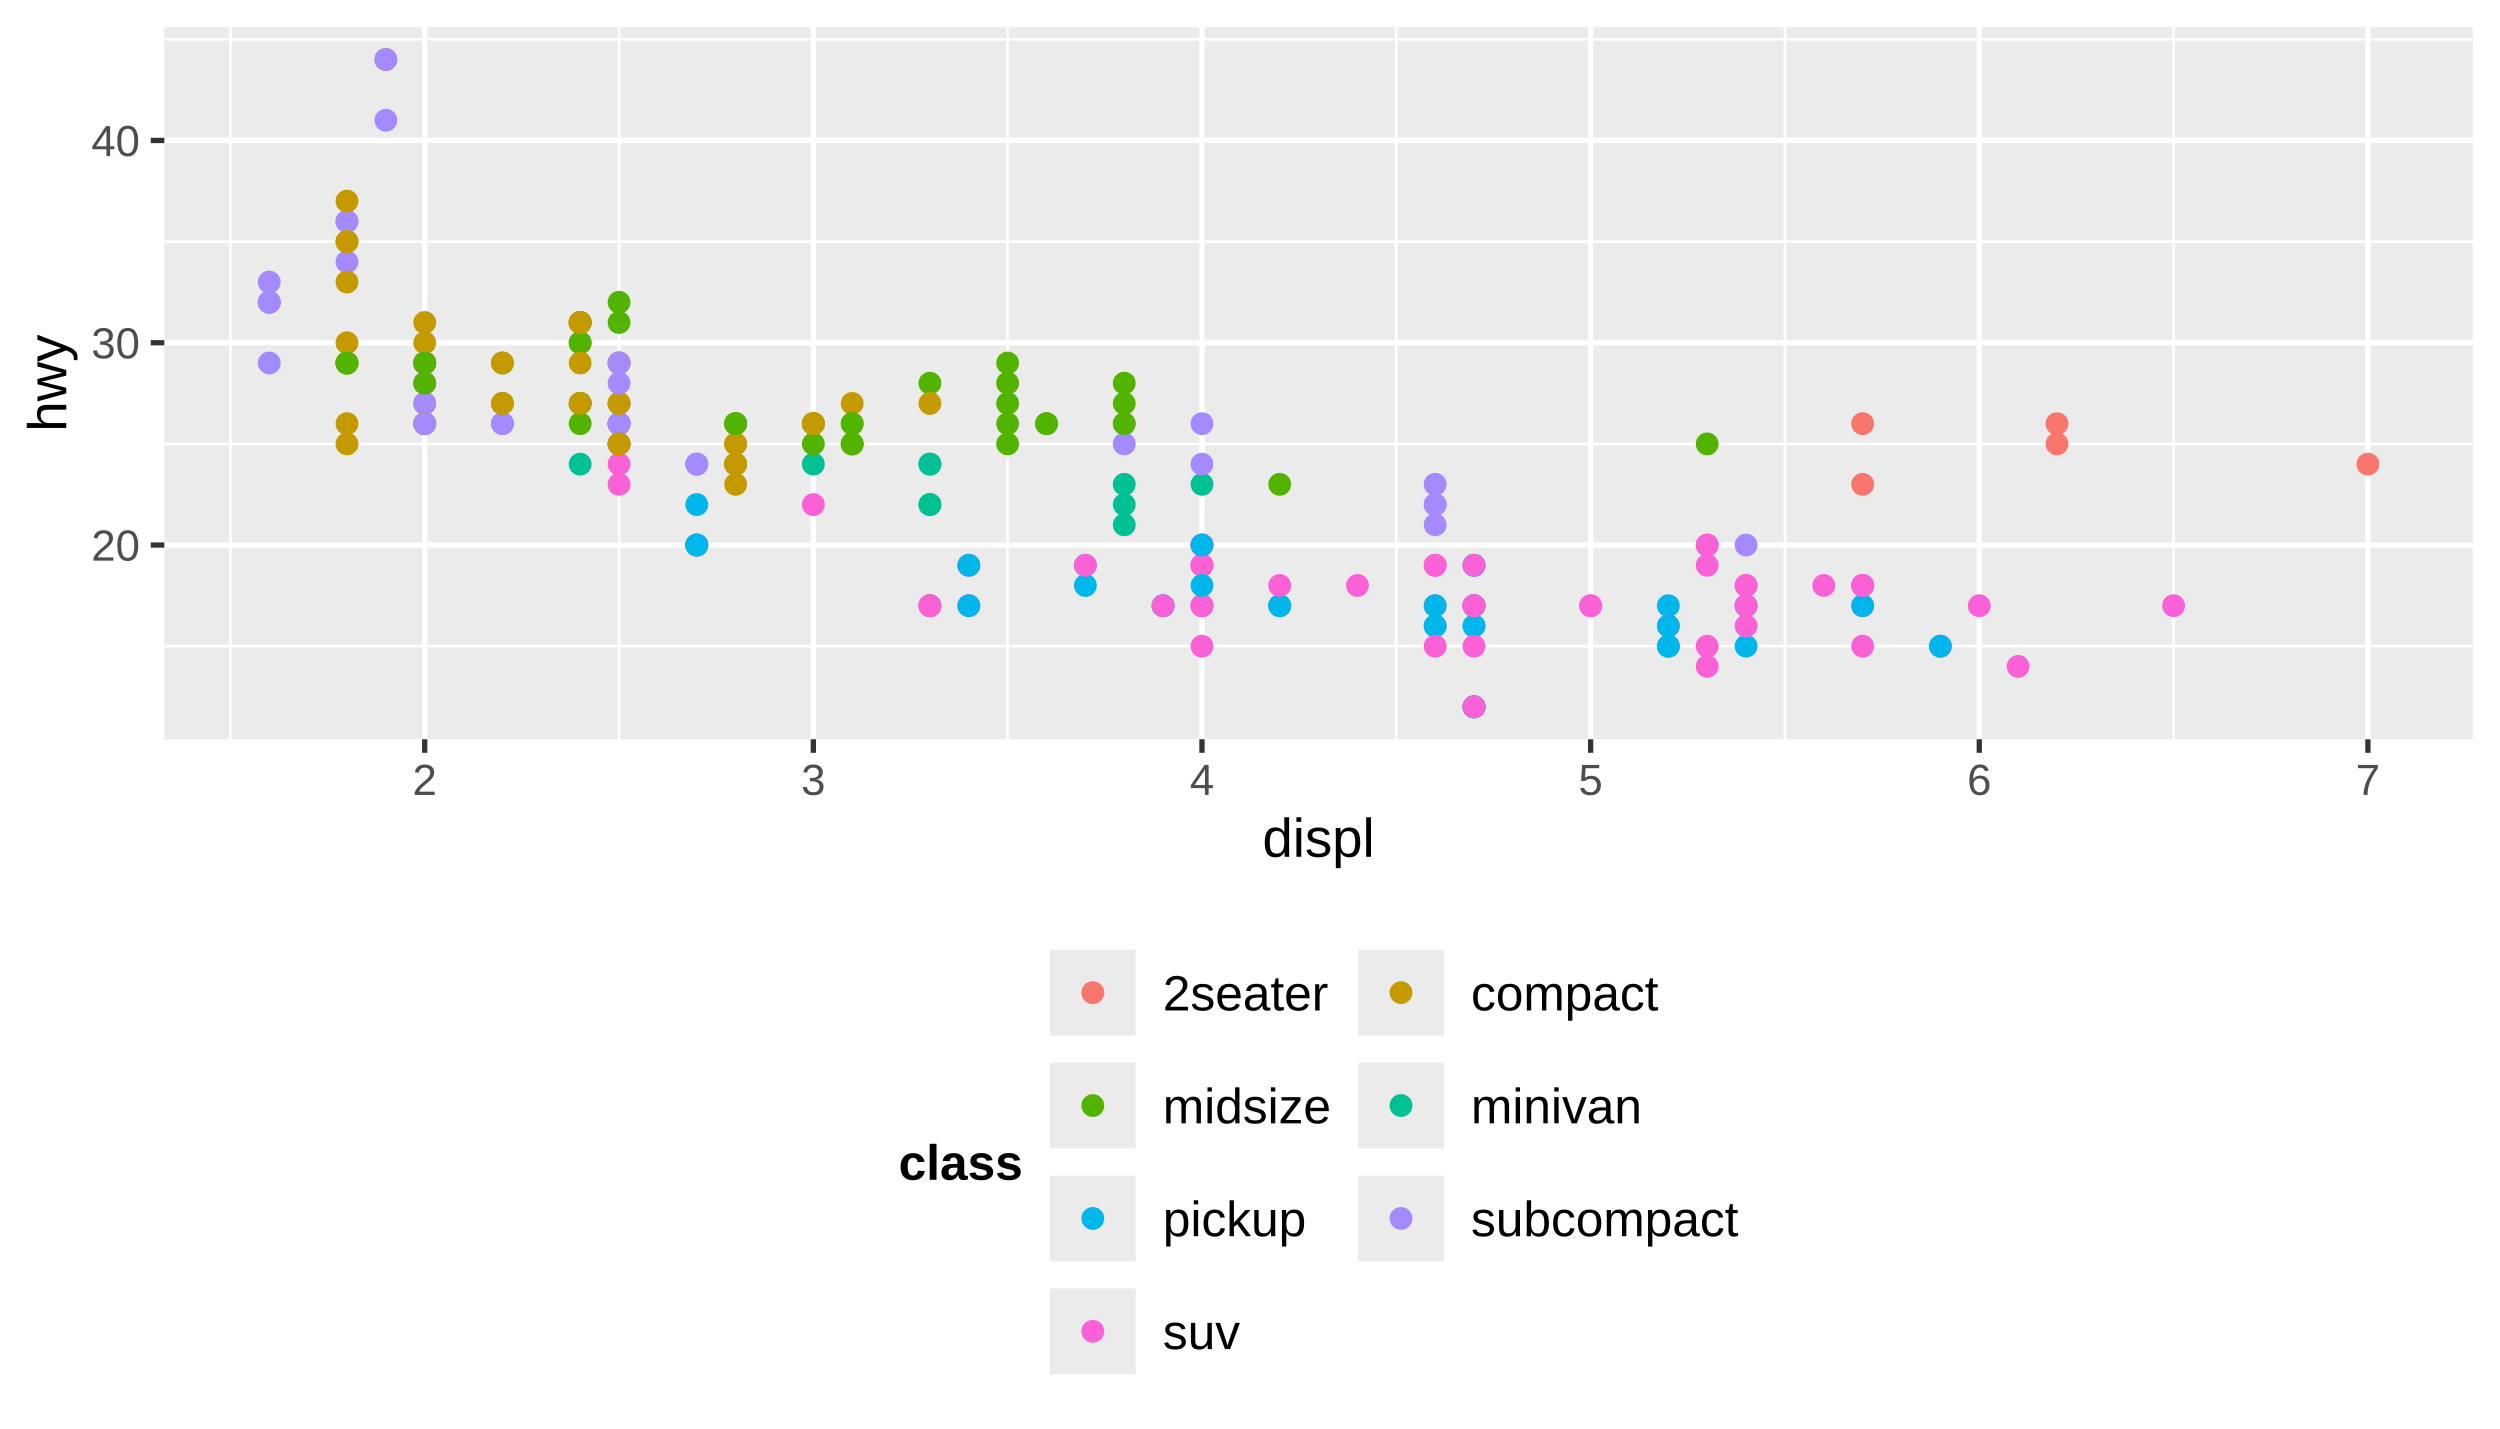
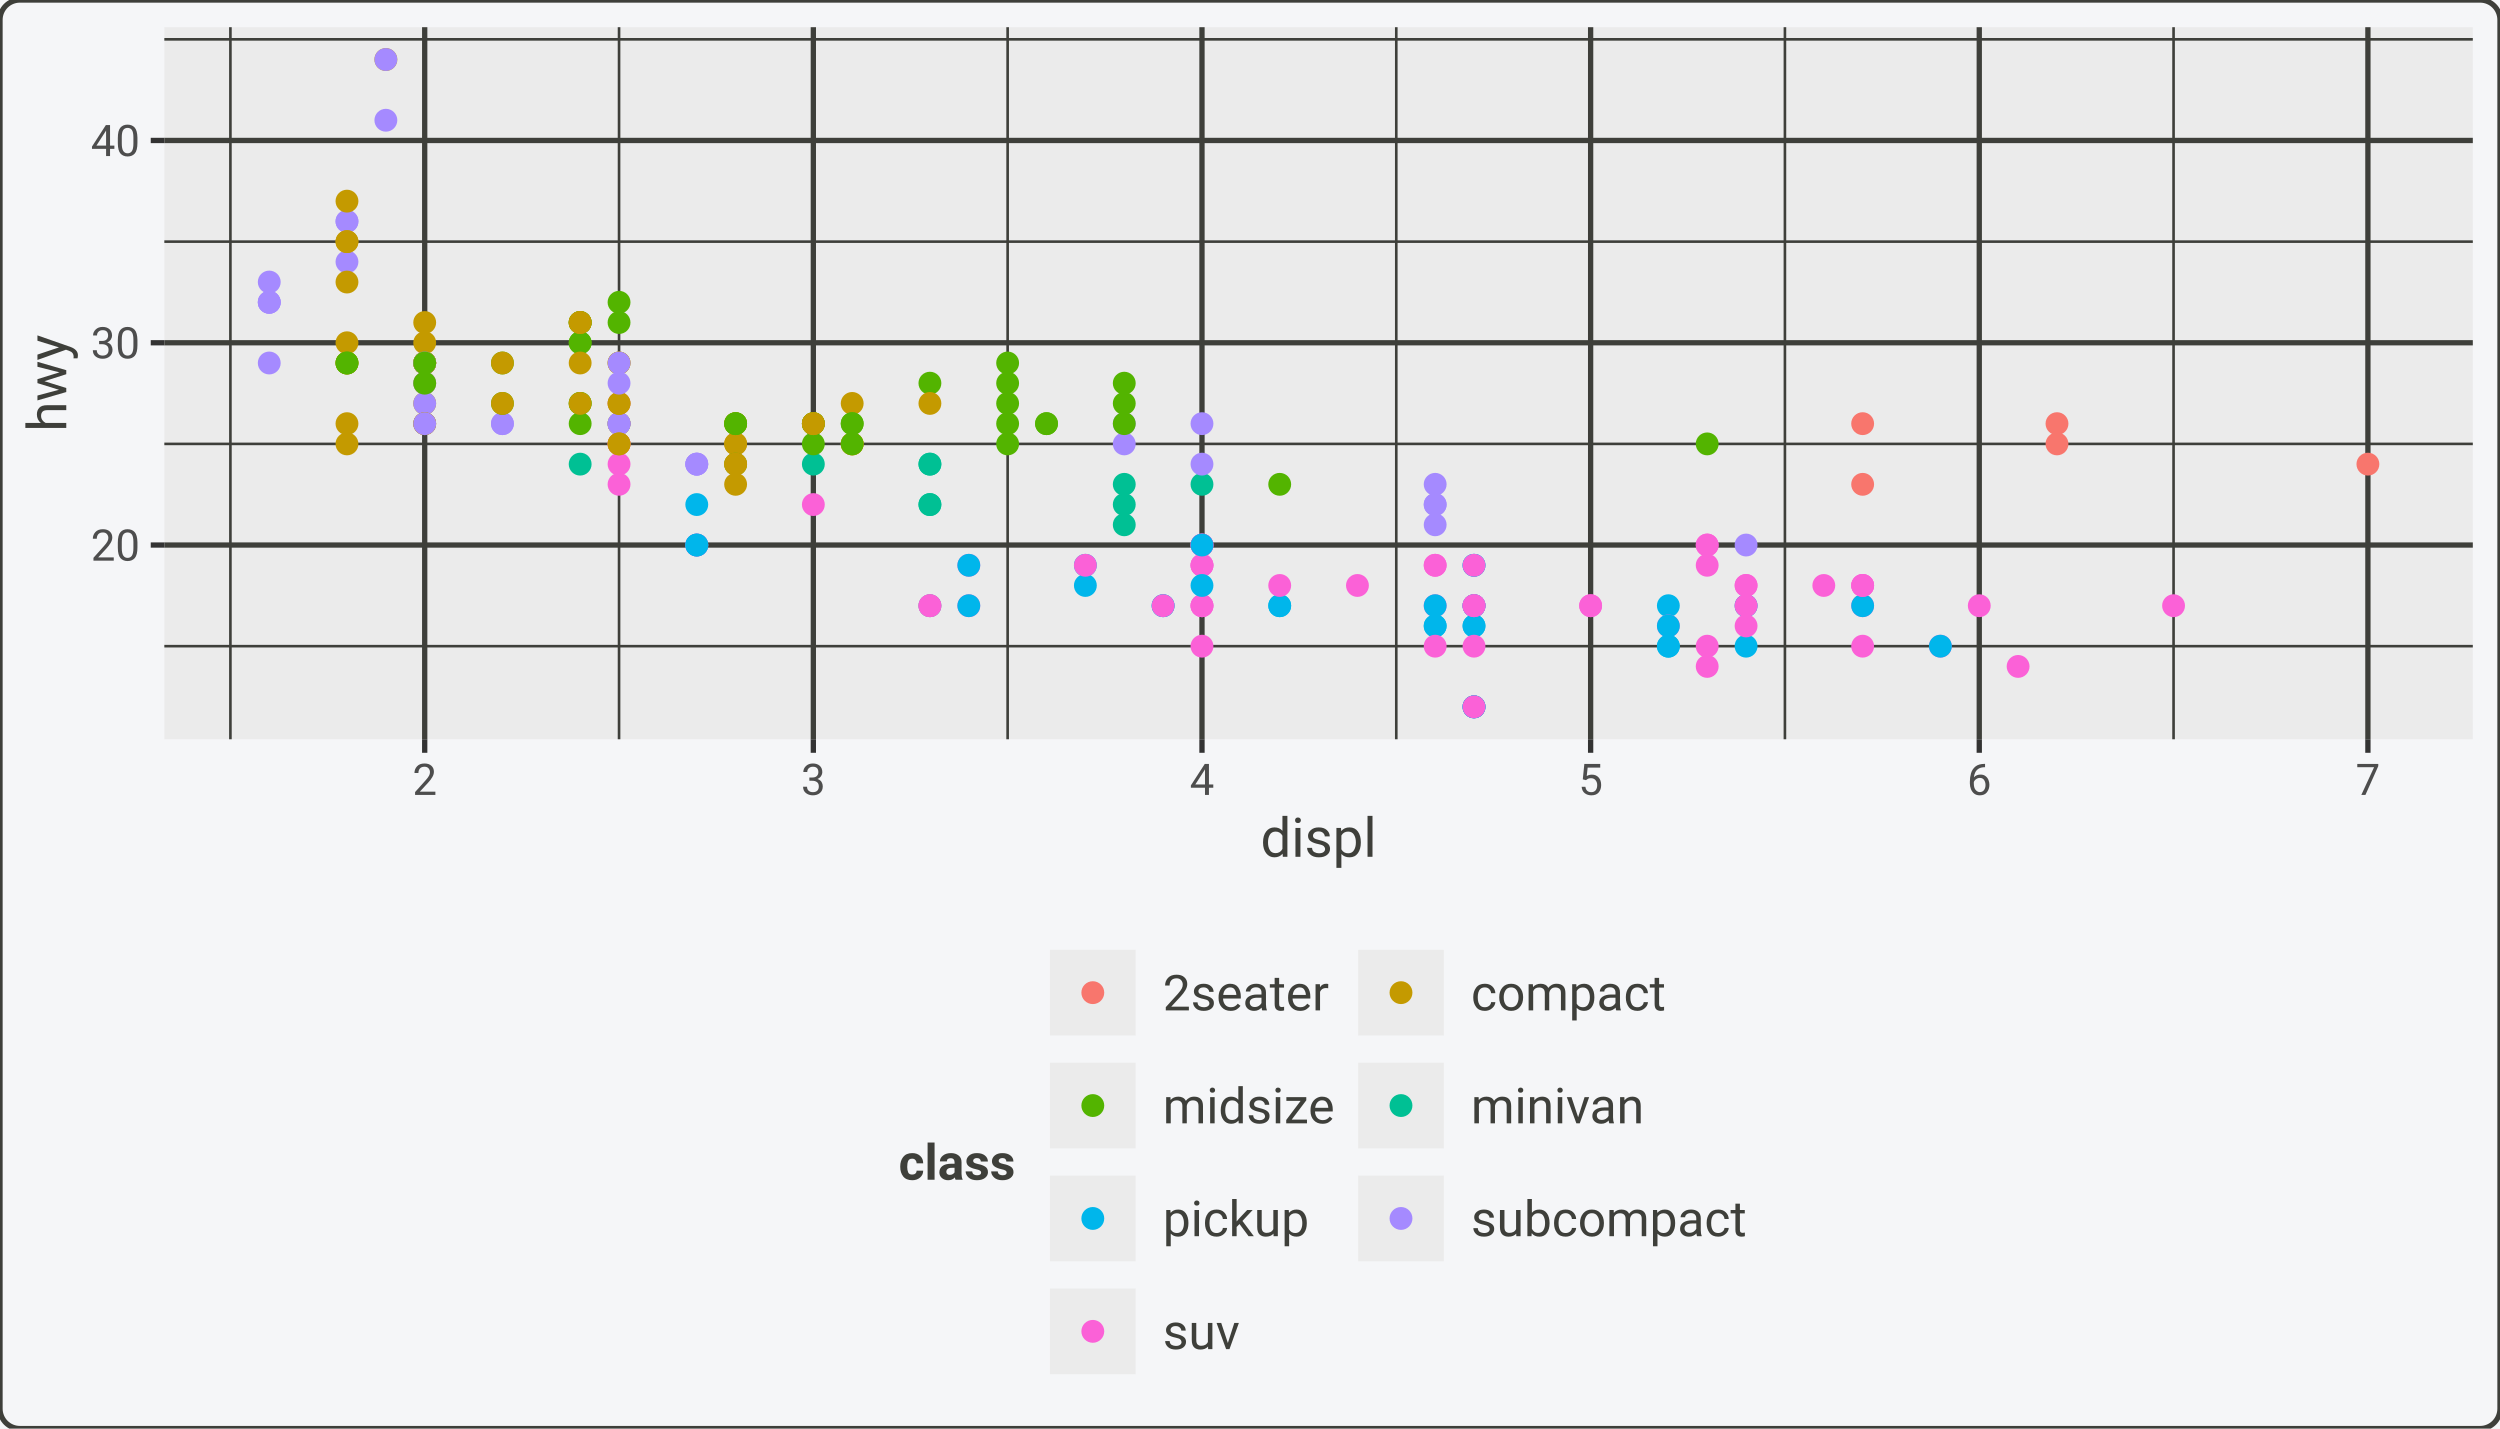
<svg xmlns="http://www.w3.org/2000/svg" width="504.00pt" height="288.00pt" viewBox="0 0 504.00 288.00">
  <g class="svglite">
    <defs>
      <style type="text/css">
-     .svglite line, .svglite polyline, .svglite polygon, .svglite path, .svglite rect, .svglite circle {
+     /* theme-aware-processed */
+     .svglite line, .svglite polyline, .svglite polygon, .svglite path, .svglite circle {
      fill: none;
-       stroke: #000000;
+       stroke: #3E3F3A;
+       stroke-linecap: round;
+       stroke-linejoin: round;
+       stroke-miterlimit: 10.00;
+     }
+     .svglite &gt; g &gt; rect {
+       fill: none;
+       stroke: #3E3F3A;
      stroke-linecap: round;
      stroke-linejoin: round;
      stroke-miterlimit: 10.00;
    }
    .svglite text {
      white-space: pre;
+       fill: #3E3F3A;
    }
    .svglite g.glyphgroup path {
      fill: inherit;
      stroke: none;
    }
  </style>
    </defs>
-     <rect width="100%" height="100%" style="stroke: none; fill: none;" />
+     <rect class="svg-bg" width="100%" height="100%" style="stroke: none; fill: #F5F6F8;" />
    <defs>
      <clipPath id="cpMC4wMHw1MDQuMDB8MC4wMHwyODguMDA=">
        <rect x="0.00" y="0.00" width="504.00" height="288.00" />
      </clipPath>
    </defs>
    <g clip-path="url(#cpMC4wMHw1MDQuMDB8MC4wMHwyODguMDA=)">
-       <rect x="0.00" y="0.00" width="504.00" height="288.00" style="stroke-width: 1.07; stroke: #FFFFFF; fill: #FFFFFF;" />
+       <rect rx="4" x="0.00" y="0.00" width="504.00" height="288.00" style="stroke-width: 1.07; stroke: #3E3F3A; fill: #F5F6F8;" />
    </g>
    <defs>
      <clipPath id="cpMzMuMTN8NDk4LjUyfDUuNDh8MTQ5LjAz">
        <rect x="33.13" y="5.48" width="465.39" height="143.55" />
      </clipPath>
    </defs>
    <g clip-path="url(#cpMzMuMTN8NDk4LjUyfDUuNDh8MTQ5LjAz)">
      <rect x="33.13" y="5.48" width="465.39" height="143.55" style="stroke-width: 1.07; stroke: none; fill: #EBEBEB;" />
-       <polyline points="33.13,130.27 498.52,130.27 " style="stroke-width: 0.53; stroke: #FFFFFF; stroke-linecap: butt;" />
-       <polyline points="33.13,89.49 498.52,89.49 " style="stroke-width: 0.53; stroke: #FFFFFF; stroke-linecap: butt;" />
-       <polyline points="33.13,48.71 498.52,48.71 " style="stroke-width: 0.53; stroke: #FFFFFF; stroke-linecap: butt;" />
-       <polyline points="33.13,7.93 498.52,7.93 " style="stroke-width: 0.53; stroke: #FFFFFF; stroke-linecap: butt;" />
-       <polyline points="46.45,149.03 46.45,5.48 " style="stroke-width: 0.53; stroke: #FFFFFF; stroke-linecap: butt;" />
-       <polyline points="124.80,149.03 124.80,5.48 " style="stroke-width: 0.53; stroke: #FFFFFF; stroke-linecap: butt;" />
-       <polyline points="203.14,149.03 203.14,5.48 " style="stroke-width: 0.53; stroke: #FFFFFF; stroke-linecap: butt;" />
-       <polyline points="281.49,149.03 281.49,5.48 " style="stroke-width: 0.53; stroke: #FFFFFF; stroke-linecap: butt;" />
-       <polyline points="359.84,149.03 359.84,5.48 " style="stroke-width: 0.53; stroke: #FFFFFF; stroke-linecap: butt;" />
-       <polyline points="438.19,149.03 438.19,5.48 " style="stroke-width: 0.53; stroke: #FFFFFF; stroke-linecap: butt;" />
-       <polyline points="33.13,109.88 498.52,109.88 " style="stroke-width: 1.07; stroke: #FFFFFF; stroke-linecap: butt;" />
-       <polyline points="33.13,69.10 498.52,69.10 " style="stroke-width: 1.07; stroke: #FFFFFF; stroke-linecap: butt;" />
-       <polyline points="33.13,28.32 498.52,28.32 " style="stroke-width: 1.07; stroke: #FFFFFF; stroke-linecap: butt;" />
-       <polyline points="85.62,149.03 85.62,5.48 " style="stroke-width: 1.07; stroke: #FFFFFF; stroke-linecap: butt;" />
-       <polyline points="163.97,149.03 163.97,5.48 " style="stroke-width: 1.07; stroke: #FFFFFF; stroke-linecap: butt;" />
-       <polyline points="242.32,149.03 242.32,5.48 " style="stroke-width: 1.07; stroke: #FFFFFF; stroke-linecap: butt;" />
-       <polyline points="320.67,149.03 320.67,5.48 " style="stroke-width: 1.07; stroke: #FFFFFF; stroke-linecap: butt;" />
-       <polyline points="399.02,149.03 399.02,5.48 " style="stroke-width: 1.07; stroke: #FFFFFF; stroke-linecap: butt;" />
-       <polyline points="477.37,149.03 477.37,5.48 " style="stroke-width: 1.07; stroke: #FFFFFF; stroke-linecap: butt;" />
+       <polyline points="33.13,130.27 498.52,130.27 " style="stroke-width: 0.53; stroke: #3E3F3A; stroke-linecap: butt;" />
+       <polyline points="33.13,89.49 498.52,89.49 " style="stroke-width: 0.53; stroke: #3E3F3A; stroke-linecap: butt;" />
+       <polyline points="33.13,48.71 498.52,48.71 " style="stroke-width: 0.53; stroke: #3E3F3A; stroke-linecap: butt;" />
+       <polyline points="33.13,7.93 498.52,7.93 " style="stroke-width: 0.53; stroke: #3E3F3A; stroke-linecap: butt;" />
+       <polyline points="46.45,149.03 46.45,5.48 " style="stroke-width: 0.53; stroke: #3E3F3A; stroke-linecap: butt;" />
+       <polyline points="124.80,149.03 124.80,5.48 " style="stroke-width: 0.53; stroke: #3E3F3A; stroke-linecap: butt;" />
+       <polyline points="203.14,149.03 203.14,5.48 " style="stroke-width: 0.53; stroke: #3E3F3A; stroke-linecap: butt;" />
+       <polyline points="281.49,149.03 281.49,5.48 " style="stroke-width: 0.53; stroke: #3E3F3A; stroke-linecap: butt;" />
+       <polyline points="359.84,149.03 359.84,5.48 " style="stroke-width: 0.53; stroke: #3E3F3A; stroke-linecap: butt;" />
+       <polyline points="438.19,149.03 438.19,5.48 " style="stroke-width: 0.53; stroke: #3E3F3A; stroke-linecap: butt;" />
+       <polyline points="33.13,109.88 498.52,109.88 " style="stroke-width: 1.07; stroke: #3E3F3A; stroke-linecap: butt;" />
+       <polyline points="33.13,69.10 498.52,69.10 " style="stroke-width: 1.07; stroke: #3E3F3A; stroke-linecap: butt;" />
+       <polyline points="33.13,28.32 498.52,28.32 " style="stroke-width: 1.07; stroke: #3E3F3A; stroke-linecap: butt;" />
+       <polyline points="85.62,149.03 85.62,5.48 " style="stroke-width: 1.07; stroke: #3E3F3A; stroke-linecap: butt;" />
+       <polyline points="163.97,149.03 163.97,5.48 " style="stroke-width: 1.07; stroke: #3E3F3A; stroke-linecap: butt;" />
+       <polyline points="242.32,149.03 242.32,5.48 " style="stroke-width: 1.07; stroke: #3E3F3A; stroke-linecap: butt;" />
+       <polyline points="320.67,149.03 320.67,5.48 " style="stroke-width: 1.07; stroke: #3E3F3A; stroke-linecap: butt;" />
+       <polyline points="399.02,149.03 399.02,5.48 " style="stroke-width: 1.07; stroke: #3E3F3A; stroke-linecap: butt;" />
+       <polyline points="477.37,149.03 477.37,5.48 " style="stroke-width: 1.07; stroke: #3E3F3A; stroke-linecap: butt;" />
      <circle cx="69.95" cy="73.18" r="1.95" style="stroke-width: 0.71; stroke: #C49A00; fill: #C49A00;" />
      <circle cx="69.95" cy="73.18" r="1.95" style="stroke-width: 0.71; stroke: #C49A00; fill: #C49A00;" />
      <circle cx="85.62" cy="65.02" r="1.95" style="stroke-width: 0.71; stroke: #C49A00; fill: #C49A00;" />
      <circle cx="85.62" cy="69.10" r="1.95" style="stroke-width: 0.71; stroke: #C49A00; fill: #C49A00;" />
      <circle cx="148.30" cy="85.41" r="1.95" style="stroke-width: 0.71; stroke: #C49A00; fill: #C49A00;" />
      <circle cx="148.30" cy="85.41" r="1.95" style="stroke-width: 0.71; stroke: #C49A00; fill: #C49A00;" />
      <circle cx="171.80" cy="81.33" r="1.95" style="stroke-width: 0.71; stroke: #C49A00; fill: #C49A00;" />
      <circle cx="69.95" cy="85.41" r="1.95" style="stroke-width: 0.71; stroke: #C49A00; fill: #C49A00;" />
      <circle cx="69.95" cy="89.49" r="1.95" style="stroke-width: 0.71; stroke: #C49A00; fill: #C49A00;" />
      <circle cx="85.62" cy="77.25" r="1.95" style="stroke-width: 0.71; stroke: #C49A00; fill: #C49A00;" />
      <circle cx="85.62" cy="81.33" r="1.95" style="stroke-width: 0.71; stroke: #C49A00; fill: #C49A00;" />
      <circle cx="148.30" cy="89.49" r="1.95" style="stroke-width: 0.71; stroke: #C49A00; fill: #C49A00;" />
      <circle cx="148.30" cy="89.49" r="1.95" style="stroke-width: 0.71; stroke: #C49A00; fill: #C49A00;" />
      <circle cx="171.80" cy="89.49" r="1.95" style="stroke-width: 0.71; stroke: #C49A00; fill: #C49A00;" />
      <circle cx="171.80" cy="89.49" r="1.95" style="stroke-width: 0.71; stroke: #C49A00; fill: #C49A00;" />
      <circle cx="148.30" cy="93.57" r="1.95" style="stroke-width: 0.71; stroke: #53B400; fill: #53B400;" />
      <circle cx="171.80" cy="89.49" r="1.95" style="stroke-width: 0.71; stroke: #53B400; fill: #53B400;" />
      <circle cx="257.99" cy="97.64" r="1.95" style="stroke-width: 0.71; stroke: #53B400; fill: #53B400;" />
      <circle cx="344.17" cy="109.88" r="1.95" style="stroke-width: 0.71; stroke: #FB61D7; fill: #FB61D7;" />
      <circle cx="344.17" cy="130.27" r="1.95" style="stroke-width: 0.71; stroke: #FB61D7; fill: #FB61D7;" />
      <circle cx="344.17" cy="109.88" r="1.95" style="stroke-width: 0.71; stroke: #FB61D7; fill: #FB61D7;" />
      <circle cx="375.51" cy="122.11" r="1.95" style="stroke-width: 0.71; stroke: #FB61D7; fill: #FB61D7;" />
      <circle cx="399.02" cy="122.11" r="1.95" style="stroke-width: 0.71; stroke: #FB61D7; fill: #FB61D7;" />
      <circle cx="375.51" cy="85.41" r="1.95" style="stroke-width: 0.71; stroke: #F8766D; fill: #F8766D;" />
      <circle cx="375.51" cy="97.64" r="1.95" style="stroke-width: 0.71; stroke: #F8766D; fill: #F8766D;" />
      <circle cx="414.69" cy="85.41" r="1.95" style="stroke-width: 0.71; stroke: #F8766D; fill: #F8766D;" />
      <circle cx="414.69" cy="89.49" r="1.95" style="stroke-width: 0.71; stroke: #F8766D; fill: #F8766D;" />
      <circle cx="477.37" cy="93.57" r="1.95" style="stroke-width: 0.71; stroke: #F8766D; fill: #F8766D;" />
      <circle cx="344.17" cy="113.96" r="1.95" style="stroke-width: 0.71; stroke: #FB61D7; fill: #FB61D7;" />
      <circle cx="344.17" cy="134.35" r="1.95" style="stroke-width: 0.71; stroke: #FB61D7; fill: #FB61D7;" />
      <circle cx="375.51" cy="130.27" r="1.95" style="stroke-width: 0.71; stroke: #FB61D7; fill: #FB61D7;" />
      <circle cx="438.19" cy="122.11" r="1.95" style="stroke-width: 0.71; stroke: #FB61D7; fill: #FB61D7;" />
      <circle cx="116.96" cy="81.33" r="1.95" style="stroke-width: 0.71; stroke: #53B400; fill: #53B400;" />
      <circle cx="116.96" cy="69.10" r="1.95" style="stroke-width: 0.71; stroke: #53B400; fill: #53B400;" />
      <circle cx="171.80" cy="85.41" r="1.95" style="stroke-width: 0.71; stroke: #53B400; fill: #53B400;" />
      <circle cx="203.14" cy="73.18" r="1.95" style="stroke-width: 0.71; stroke: #53B400; fill: #53B400;" />
      <circle cx="210.98" cy="85.41" r="1.95" style="stroke-width: 0.71; stroke: #53B400; fill: #53B400;" />
      <circle cx="116.96" cy="93.57" r="1.95" style="stroke-width: 0.71; stroke: #00C094; fill: #00C094;" />
      <circle cx="163.97" cy="93.57" r="1.95" style="stroke-width: 0.71; stroke: #00C094; fill: #00C094;" />
      <circle cx="187.47" cy="101.72" r="1.95" style="stroke-width: 0.71; stroke: #00C094; fill: #00C094;" />
      <circle cx="187.47" cy="101.72" r="1.95" style="stroke-width: 0.71; stroke: #00C094; fill: #00C094;" />
      <circle cx="187.47" cy="93.57" r="1.95" style="stroke-width: 0.71; stroke: #00C094; fill: #00C094;" />
      <circle cx="187.47" cy="93.57" r="1.95" style="stroke-width: 0.71; stroke: #00C094; fill: #00C094;" />
      <circle cx="187.47" cy="122.11" r="1.95" style="stroke-width: 0.71; stroke: #00C094; fill: #00C094;" />
      <circle cx="226.65" cy="101.72" r="1.95" style="stroke-width: 0.71; stroke: #00C094; fill: #00C094;" />
      <circle cx="226.65" cy="105.80" r="1.95" style="stroke-width: 0.71; stroke: #00C094; fill: #00C094;" />
      <circle cx="226.65" cy="97.64" r="1.95" style="stroke-width: 0.71; stroke: #00C094; fill: #00C094;" />
      <circle cx="242.32" cy="97.64" r="1.95" style="stroke-width: 0.71; stroke: #00C094; fill: #00C094;" />
      <circle cx="218.81" cy="113.96" r="1.95" style="stroke-width: 0.71; stroke: #00B6EB; fill: #00B6EB;" />
      <circle cx="218.81" cy="118.03" r="1.95" style="stroke-width: 0.71; stroke: #00B6EB; fill: #00B6EB;" />
      <circle cx="234.48" cy="122.11" r="1.95" style="stroke-width: 0.71; stroke: #00B6EB; fill: #00B6EB;" />
      <circle cx="234.48" cy="122.11" r="1.95" style="stroke-width: 0.71; stroke: #00B6EB; fill: #00B6EB;" />
      <circle cx="297.16" cy="113.96" r="1.95" style="stroke-width: 0.71; stroke: #00B6EB; fill: #00B6EB;" />
      <circle cx="297.16" cy="113.96" r="1.95" style="stroke-width: 0.71; stroke: #00B6EB; fill: #00B6EB;" />
      <circle cx="297.16" cy="142.50" r="1.95" style="stroke-width: 0.71; stroke: #00B6EB; fill: #00B6EB;" />
      <circle cx="336.34" cy="122.11" r="1.95" style="stroke-width: 0.71; stroke: #00B6EB; fill: #00B6EB;" />
      <circle cx="336.34" cy="130.27" r="1.95" style="stroke-width: 0.71; stroke: #00B6EB; fill: #00B6EB;" />
      <circle cx="234.48" cy="122.11" r="1.95" style="stroke-width: 0.71; stroke: #FB61D7; fill: #FB61D7;" />
      <circle cx="297.16" cy="122.11" r="1.95" style="stroke-width: 0.71; stroke: #FB61D7; fill: #FB61D7;" />
      <circle cx="297.16" cy="142.50" r="1.95" style="stroke-width: 0.71; stroke: #FB61D7; fill: #FB61D7;" />
      <circle cx="297.16" cy="122.11" r="1.95" style="stroke-width: 0.71; stroke: #FB61D7; fill: #FB61D7;" />
      <circle cx="336.34" cy="126.19" r="1.95" style="stroke-width: 0.71; stroke: #FB61D7; fill: #FB61D7;" />
      <circle cx="375.51" cy="118.03" r="1.95" style="stroke-width: 0.71; stroke: #FB61D7; fill: #FB61D7;" />
      <circle cx="391.18" cy="130.27" r="1.95" style="stroke-width: 0.71; stroke: #FB61D7; fill: #FB61D7;" />
      <circle cx="297.16" cy="126.19" r="1.95" style="stroke-width: 0.71; stroke: #00B6EB; fill: #00B6EB;" />
      <circle cx="297.16" cy="142.50" r="1.95" style="stroke-width: 0.71; stroke: #00B6EB; fill: #00B6EB;" />
      <circle cx="297.16" cy="122.11" r="1.95" style="stroke-width: 0.71; stroke: #00B6EB; fill: #00B6EB;" />
      <circle cx="297.16" cy="122.11" r="1.95" style="stroke-width: 0.71; stroke: #00B6EB; fill: #00B6EB;" />
      <circle cx="297.16" cy="126.19" r="1.95" style="stroke-width: 0.71; stroke: #00B6EB; fill: #00B6EB;" />
      <circle cx="297.16" cy="142.50" r="1.95" style="stroke-width: 0.71; stroke: #00B6EB; fill: #00B6EB;" />
      <circle cx="336.34" cy="130.27" r="1.95" style="stroke-width: 0.71; stroke: #00B6EB; fill: #00B6EB;" />
      <circle cx="336.34" cy="126.19" r="1.95" style="stroke-width: 0.71; stroke: #00B6EB; fill: #00B6EB;" />
      <circle cx="375.51" cy="122.11" r="1.95" style="stroke-width: 0.71; stroke: #00B6EB; fill: #00B6EB;" />
      <circle cx="391.18" cy="130.27" r="1.95" style="stroke-width: 0.71; stroke: #00B6EB; fill: #00B6EB;" />
      <circle cx="289.33" cy="122.11" r="1.95" style="stroke-width: 0.71; stroke: #FB61D7; fill: #FB61D7;" />
      <circle cx="352.01" cy="122.11" r="1.95" style="stroke-width: 0.71; stroke: #FB61D7; fill: #FB61D7;" />
      <circle cx="352.01" cy="118.03" r="1.95" style="stroke-width: 0.71; stroke: #FB61D7; fill: #FB61D7;" />
      <circle cx="242.32" cy="122.11" r="1.95" style="stroke-width: 0.71; stroke: #FB61D7; fill: #FB61D7;" />
      <circle cx="242.32" cy="113.96" r="1.95" style="stroke-width: 0.71; stroke: #FB61D7; fill: #FB61D7;" />
      <circle cx="242.32" cy="122.11" r="1.95" style="stroke-width: 0.71; stroke: #FB61D7; fill: #FB61D7;" />
      <circle cx="242.32" cy="113.96" r="1.95" style="stroke-width: 0.71; stroke: #FB61D7; fill: #FB61D7;" />
      <circle cx="289.33" cy="113.96" r="1.95" style="stroke-width: 0.71; stroke: #FB61D7; fill: #FB61D7;" />
      <circle cx="320.67" cy="122.11" r="1.95" style="stroke-width: 0.71; stroke: #FB61D7; fill: #FB61D7;" />
      <circle cx="257.99" cy="122.11" r="1.95" style="stroke-width: 0.71; stroke: #00B6EB; fill: #00B6EB;" />
      <circle cx="257.99" cy="122.11" r="1.95" style="stroke-width: 0.71; stroke: #00B6EB; fill: #00B6EB;" />
      <circle cx="289.33" cy="126.19" r="1.95" style="stroke-width: 0.71; stroke: #00B6EB; fill: #00B6EB;" />
      <circle cx="289.33" cy="126.19" r="1.95" style="stroke-width: 0.71; stroke: #00B6EB; fill: #00B6EB;" />
      <circle cx="289.33" cy="122.11" r="1.95" style="stroke-width: 0.71; stroke: #00B6EB; fill: #00B6EB;" />
      <circle cx="352.01" cy="130.27" r="1.95" style="stroke-width: 0.71; stroke: #00B6EB; fill: #00B6EB;" />
      <circle cx="352.01" cy="122.11" r="1.95" style="stroke-width: 0.71; stroke: #00B6EB; fill: #00B6EB;" />
      <circle cx="226.65" cy="85.41" r="1.95" style="stroke-width: 0.71; stroke: #A58AFF; fill: #A58AFF;" />
      <circle cx="226.65" cy="89.49" r="1.95" style="stroke-width: 0.71; stroke: #A58AFF; fill: #A58AFF;" />
      <circle cx="242.32" cy="85.41" r="1.95" style="stroke-width: 0.71; stroke: #A58AFF; fill: #A58AFF;" />
      <circle cx="242.32" cy="93.57" r="1.95" style="stroke-width: 0.71; stroke: #A58AFF; fill: #A58AFF;" />
      <circle cx="289.33" cy="105.80" r="1.95" style="stroke-width: 0.71; stroke: #A58AFF; fill: #A58AFF;" />
      <circle cx="289.33" cy="101.72" r="1.95" style="stroke-width: 0.71; stroke: #A58AFF; fill: #A58AFF;" />
      <circle cx="289.33" cy="97.64" r="1.95" style="stroke-width: 0.71; stroke: #A58AFF; fill: #A58AFF;" />
      <circle cx="289.33" cy="101.72" r="1.95" style="stroke-width: 0.71; stroke: #A58AFF; fill: #A58AFF;" />
      <circle cx="352.01" cy="109.88" r="1.95" style="stroke-width: 0.71; stroke: #A58AFF; fill: #A58AFF;" />
      <circle cx="54.28" cy="56.86" r="1.95" style="stroke-width: 0.71; stroke: #A58AFF; fill: #A58AFF;" />
      <circle cx="54.28" cy="60.94" r="1.95" style="stroke-width: 0.71; stroke: #A58AFF; fill: #A58AFF;" />
      <circle cx="54.28" cy="60.94" r="1.95" style="stroke-width: 0.71; stroke: #A58AFF; fill: #A58AFF;" />
      <circle cx="54.28" cy="73.18" r="1.95" style="stroke-width: 0.71; stroke: #A58AFF; fill: #A58AFF;" />
      <circle cx="54.28" cy="60.94" r="1.95" style="stroke-width: 0.71; stroke: #A58AFF; fill: #A58AFF;" />
      <circle cx="69.95" cy="52.79" r="1.95" style="stroke-width: 0.71; stroke: #A58AFF; fill: #A58AFF;" />
      <circle cx="69.95" cy="44.63" r="1.95" style="stroke-width: 0.71; stroke: #A58AFF; fill: #A58AFF;" />
      <circle cx="69.95" cy="44.63" r="1.95" style="stroke-width: 0.71; stroke: #A58AFF; fill: #A58AFF;" />
      <circle cx="85.62" cy="73.18" r="1.95" style="stroke-width: 0.71; stroke: #A58AFF; fill: #A58AFF;" />
      <circle cx="116.96" cy="85.41" r="1.95" style="stroke-width: 0.71; stroke: #53B400; fill: #53B400;" />
      <circle cx="116.96" cy="81.33" r="1.95" style="stroke-width: 0.71; stroke: #53B400; fill: #53B400;" />
      <circle cx="116.96" cy="69.10" r="1.95" style="stroke-width: 0.71; stroke: #53B400; fill: #53B400;" />
      <circle cx="116.96" cy="65.02" r="1.95" style="stroke-width: 0.71; stroke: #53B400; fill: #53B400;" />
      <circle cx="124.80" cy="85.41" r="1.95" style="stroke-width: 0.71; stroke: #53B400; fill: #53B400;" />
      <circle cx="124.80" cy="85.41" r="1.95" style="stroke-width: 0.71; stroke: #53B400; fill: #53B400;" />
      <circle cx="187.47" cy="77.25" r="1.95" style="stroke-width: 0.71; stroke: #53B400; fill: #53B400;" />
      <circle cx="85.62" cy="85.41" r="1.95" style="stroke-width: 0.71; stroke: #A58AFF; fill: #A58AFF;" />
      <circle cx="85.62" cy="73.18" r="1.95" style="stroke-width: 0.71; stroke: #A58AFF; fill: #A58AFF;" />
      <circle cx="85.62" cy="77.25" r="1.95" style="stroke-width: 0.71; stroke: #A58AFF; fill: #A58AFF;" />
      <circle cx="85.62" cy="81.33" r="1.95" style="stroke-width: 0.71; stroke: #A58AFF; fill: #A58AFF;" />
      <circle cx="140.47" cy="93.57" r="1.95" style="stroke-width: 0.71; stroke: #A58AFF; fill: #A58AFF;" />
      <circle cx="140.47" cy="93.57" r="1.95" style="stroke-width: 0.71; stroke: #A58AFF; fill: #A58AFF;" />
      <circle cx="140.47" cy="93.57" r="1.95" style="stroke-width: 0.71; stroke: #A58AFF; fill: #A58AFF;" />
      <circle cx="163.97" cy="101.72" r="1.95" style="stroke-width: 0.71; stroke: #FB61D7; fill: #FB61D7;" />
      <circle cx="218.81" cy="113.96" r="1.95" style="stroke-width: 0.71; stroke: #FB61D7; fill: #FB61D7;" />
      <circle cx="242.32" cy="109.88" r="1.95" style="stroke-width: 0.71; stroke: #FB61D7; fill: #FB61D7;" />
      <circle cx="297.16" cy="122.11" r="1.95" style="stroke-width: 0.71; stroke: #FB61D7; fill: #FB61D7;" />
      <circle cx="297.16" cy="142.50" r="1.95" style="stroke-width: 0.71; stroke: #FB61D7; fill: #FB61D7;" />
      <circle cx="297.16" cy="113.96" r="1.95" style="stroke-width: 0.71; stroke: #FB61D7; fill: #FB61D7;" />
      <circle cx="375.51" cy="118.03" r="1.95" style="stroke-width: 0.71; stroke: #FB61D7; fill: #FB61D7;" />
      <circle cx="406.85" cy="134.35" r="1.95" style="stroke-width: 0.71; stroke: #FB61D7; fill: #FB61D7;" />
      <circle cx="242.32" cy="130.27" r="1.95" style="stroke-width: 0.71; stroke: #FB61D7; fill: #FB61D7;" />
      <circle cx="257.99" cy="118.03" r="1.95" style="stroke-width: 0.71; stroke: #FB61D7; fill: #FB61D7;" />
      <circle cx="273.66" cy="118.03" r="1.95" style="stroke-width: 0.71; stroke: #FB61D7; fill: #FB61D7;" />
      <circle cx="289.33" cy="130.27" r="1.95" style="stroke-width: 0.71; stroke: #FB61D7; fill: #FB61D7;" />
      <circle cx="352.01" cy="122.11" r="1.95" style="stroke-width: 0.71; stroke: #FB61D7; fill: #FB61D7;" />
      <circle cx="352.01" cy="126.19" r="1.95" style="stroke-width: 0.71; stroke: #FB61D7; fill: #FB61D7;" />
      <circle cx="352.01" cy="118.03" r="1.95" style="stroke-width: 0.71; stroke: #FB61D7; fill: #FB61D7;" />
      <circle cx="242.32" cy="122.11" r="1.95" style="stroke-width: 0.71; stroke: #FB61D7; fill: #FB61D7;" />
      <circle cx="242.32" cy="113.96" r="1.95" style="stroke-width: 0.71; stroke: #FB61D7; fill: #FB61D7;" />
      <circle cx="289.33" cy="113.96" r="1.95" style="stroke-width: 0.71; stroke: #FB61D7; fill: #FB61D7;" />
      <circle cx="320.67" cy="122.11" r="1.95" style="stroke-width: 0.71; stroke: #FB61D7; fill: #FB61D7;" />
      <circle cx="116.96" cy="73.18" r="1.95" style="stroke-width: 0.71; stroke: #C49A00; fill: #C49A00;" />
      <circle cx="116.96" cy="81.33" r="1.95" style="stroke-width: 0.71; stroke: #C49A00; fill: #C49A00;" />
      <circle cx="124.80" cy="65.02" r="1.95" style="stroke-width: 0.71; stroke: #53B400; fill: #53B400;" />
      <circle cx="124.80" cy="60.94" r="1.95" style="stroke-width: 0.71; stroke: #53B400; fill: #53B400;" />
      <circle cx="203.14" cy="81.33" r="1.95" style="stroke-width: 0.71; stroke: #53B400; fill: #53B400;" />
      <circle cx="203.14" cy="85.41" r="1.95" style="stroke-width: 0.71; stroke: #53B400; fill: #53B400;" />
      <circle cx="163.97" cy="85.41" r="1.95" style="stroke-width: 0.71; stroke: #53B400; fill: #53B400;" />
      <circle cx="163.97" cy="89.49" r="1.95" style="stroke-width: 0.71; stroke: #53B400; fill: #53B400;" />
      <circle cx="203.14" cy="89.49" r="1.95" style="stroke-width: 0.71; stroke: #53B400; fill: #53B400;" />
      <circle cx="187.47" cy="122.11" r="1.95" style="stroke-width: 0.71; stroke: #FB61D7; fill: #FB61D7;" />
      <circle cx="187.47" cy="122.11" r="1.95" style="stroke-width: 0.71; stroke: #FB61D7; fill: #FB61D7;" />
      <circle cx="242.32" cy="109.88" r="1.95" style="stroke-width: 0.71; stroke: #FB61D7; fill: #FB61D7;" />
      <circle cx="367.68" cy="118.03" r="1.95" style="stroke-width: 0.71; stroke: #FB61D7; fill: #FB61D7;" />
      <circle cx="171.80" cy="85.41" r="1.95" style="stroke-width: 0.71; stroke: #53B400; fill: #53B400;" />
      <circle cx="226.65" cy="85.41" r="1.95" style="stroke-width: 0.71; stroke: #53B400; fill: #53B400;" />
      <circle cx="226.65" cy="81.33" r="1.95" style="stroke-width: 0.71; stroke: #53B400; fill: #53B400;" />
      <circle cx="226.65" cy="77.25" r="1.95" style="stroke-width: 0.71; stroke: #53B400; fill: #53B400;" />
      <circle cx="344.17" cy="89.49" r="1.95" style="stroke-width: 0.71; stroke: #53B400; fill: #53B400;" />
      <circle cx="124.80" cy="89.49" r="1.95" style="stroke-width: 0.71; stroke: #FB61D7; fill: #FB61D7;" />
      <circle cx="124.80" cy="93.57" r="1.95" style="stroke-width: 0.71; stroke: #FB61D7; fill: #FB61D7;" />
      <circle cx="124.80" cy="81.33" r="1.95" style="stroke-width: 0.71; stroke: #FB61D7; fill: #FB61D7;" />
      <circle cx="124.80" cy="89.49" r="1.95" style="stroke-width: 0.71; stroke: #FB61D7; fill: #FB61D7;" />
      <circle cx="124.80" cy="85.41" r="1.95" style="stroke-width: 0.71; stroke: #FB61D7; fill: #FB61D7;" />
      <circle cx="124.80" cy="97.64" r="1.95" style="stroke-width: 0.71; stroke: #FB61D7; fill: #FB61D7;" />
      <circle cx="101.29" cy="85.41" r="1.95" style="stroke-width: 0.71; stroke: #A58AFF; fill: #A58AFF;" />
      <circle cx="101.29" cy="85.41" r="1.95" style="stroke-width: 0.71; stroke: #A58AFF; fill: #A58AFF;" />
      <circle cx="124.80" cy="85.41" r="1.95" style="stroke-width: 0.71; stroke: #A58AFF; fill: #A58AFF;" />
      <circle cx="124.80" cy="85.41" r="1.95" style="stroke-width: 0.71; stroke: #A58AFF; fill: #A58AFF;" />
      <circle cx="124.80" cy="89.49" r="1.95" style="stroke-width: 0.71; stroke: #C49A00; fill: #C49A00;" />
      <circle cx="124.80" cy="81.33" r="1.95" style="stroke-width: 0.71; stroke: #C49A00; fill: #C49A00;" />
      <circle cx="124.80" cy="89.49" r="1.95" style="stroke-width: 0.71; stroke: #C49A00; fill: #C49A00;" />
      <circle cx="124.80" cy="81.33" r="1.95" style="stroke-width: 0.71; stroke: #C49A00; fill: #C49A00;" />
      <circle cx="140.47" cy="109.88" r="1.95" style="stroke-width: 0.71; stroke: #FB61D7; fill: #FB61D7;" />
      <circle cx="140.47" cy="109.88" r="1.95" style="stroke-width: 0.71; stroke: #FB61D7; fill: #FB61D7;" />
      <circle cx="195.31" cy="113.96" r="1.95" style="stroke-width: 0.71; stroke: #FB61D7; fill: #FB61D7;" />
      <circle cx="195.31" cy="122.11" r="1.95" style="stroke-width: 0.71; stroke: #FB61D7; fill: #FB61D7;" />
      <circle cx="242.32" cy="109.88" r="1.95" style="stroke-width: 0.71; stroke: #FB61D7; fill: #FB61D7;" />
      <circle cx="297.16" cy="122.11" r="1.95" style="stroke-width: 0.71; stroke: #FB61D7; fill: #FB61D7;" />
      <circle cx="101.29" cy="73.18" r="1.95" style="stroke-width: 0.71; stroke: #53B400; fill: #53B400;" />
      <circle cx="101.29" cy="81.33" r="1.95" style="stroke-width: 0.71; stroke: #53B400; fill: #53B400;" />
      <circle cx="116.96" cy="65.02" r="1.95" style="stroke-width: 0.71; stroke: #53B400; fill: #53B400;" />
      <circle cx="116.96" cy="65.02" r="1.95" style="stroke-width: 0.71; stroke: #53B400; fill: #53B400;" />
      <circle cx="163.97" cy="85.41" r="1.95" style="stroke-width: 0.71; stroke: #53B400; fill: #53B400;" />
      <circle cx="163.97" cy="85.41" r="1.95" style="stroke-width: 0.71; stroke: #53B400; fill: #53B400;" />
      <circle cx="203.14" cy="77.25" r="1.95" style="stroke-width: 0.71; stroke: #53B400; fill: #53B400;" />
      <circle cx="101.29" cy="81.33" r="1.95" style="stroke-width: 0.71; stroke: #C49A00; fill: #C49A00;" />
      <circle cx="101.29" cy="73.18" r="1.95" style="stroke-width: 0.71; stroke: #C49A00; fill: #C49A00;" />
      <circle cx="116.96" cy="65.02" r="1.95" style="stroke-width: 0.71; stroke: #C49A00; fill: #C49A00;" />
      <circle cx="116.96" cy="65.02" r="1.95" style="stroke-width: 0.71; stroke: #C49A00; fill: #C49A00;" />
      <circle cx="163.97" cy="85.41" r="1.95" style="stroke-width: 0.71; stroke: #C49A00; fill: #C49A00;" />
      <circle cx="163.97" cy="85.41" r="1.95" style="stroke-width: 0.71; stroke: #C49A00; fill: #C49A00;" />
      <circle cx="187.47" cy="81.33" r="1.95" style="stroke-width: 0.71; stroke: #C49A00; fill: #C49A00;" />
      <circle cx="69.95" cy="69.10" r="1.95" style="stroke-width: 0.71; stroke: #C49A00; fill: #C49A00;" />
      <circle cx="69.95" cy="56.86" r="1.95" style="stroke-width: 0.71; stroke: #C49A00; fill: #C49A00;" />
      <circle cx="69.95" cy="48.71" r="1.95" style="stroke-width: 0.71; stroke: #C49A00; fill: #C49A00;" />
      <circle cx="69.95" cy="40.55" r="1.95" style="stroke-width: 0.71; stroke: #C49A00; fill: #C49A00;" />
      <circle cx="69.95" cy="48.71" r="1.95" style="stroke-width: 0.71; stroke: #C49A00; fill: #C49A00;" />
      <circle cx="297.16" cy="130.27" r="1.95" style="stroke-width: 0.71; stroke: #FB61D7; fill: #FB61D7;" />
      <circle cx="375.51" cy="118.03" r="1.95" style="stroke-width: 0.71; stroke: #FB61D7; fill: #FB61D7;" />
      <circle cx="140.47" cy="109.88" r="1.95" style="stroke-width: 0.71; stroke: #00B6EB; fill: #00B6EB;" />
      <circle cx="140.47" cy="109.88" r="1.95" style="stroke-width: 0.71; stroke: #00B6EB; fill: #00B6EB;" />
      <circle cx="140.47" cy="101.72" r="1.95" style="stroke-width: 0.71; stroke: #00B6EB; fill: #00B6EB;" />
      <circle cx="195.31" cy="122.11" r="1.95" style="stroke-width: 0.71; stroke: #00B6EB; fill: #00B6EB;" />
      <circle cx="195.31" cy="113.96" r="1.95" style="stroke-width: 0.71; stroke: #00B6EB; fill: #00B6EB;" />
      <circle cx="242.32" cy="118.03" r="1.95" style="stroke-width: 0.71; stroke: #00B6EB; fill: #00B6EB;" />
      <circle cx="242.32" cy="109.88" r="1.95" style="stroke-width: 0.71; stroke: #00B6EB; fill: #00B6EB;" />
      <circle cx="85.62" cy="73.18" r="1.95" style="stroke-width: 0.71; stroke: #C49A00; fill: #C49A00;" />
      <circle cx="85.62" cy="85.41" r="1.95" style="stroke-width: 0.71; stroke: #C49A00; fill: #C49A00;" />
      <circle cx="85.62" cy="73.18" r="1.95" style="stroke-width: 0.71; stroke: #C49A00; fill: #C49A00;" />
      <circle cx="85.62" cy="73.18" r="1.95" style="stroke-width: 0.71; stroke: #C49A00; fill: #C49A00;" />
      <circle cx="148.30" cy="93.57" r="1.95" style="stroke-width: 0.71; stroke: #C49A00; fill: #C49A00;" />
      <circle cx="77.79" cy="12.00" r="1.95" style="stroke-width: 0.71; stroke: #C49A00; fill: #C49A00;" />
      <circle cx="85.62" cy="73.18" r="1.95" style="stroke-width: 0.71; stroke: #C49A00; fill: #C49A00;" />
      <circle cx="85.62" cy="85.41" r="1.95" style="stroke-width: 0.71; stroke: #C49A00; fill: #C49A00;" />
      <circle cx="85.62" cy="73.18" r="1.95" style="stroke-width: 0.71; stroke: #C49A00; fill: #C49A00;" />
      <circle cx="85.62" cy="73.18" r="1.95" style="stroke-width: 0.71; stroke: #C49A00; fill: #C49A00;" />
      <circle cx="124.80" cy="73.18" r="1.95" style="stroke-width: 0.71; stroke: #C49A00; fill: #C49A00;" />
      <circle cx="124.80" cy="73.18" r="1.95" style="stroke-width: 0.71; stroke: #C49A00; fill: #C49A00;" />
      <circle cx="148.30" cy="97.64" r="1.95" style="stroke-width: 0.71; stroke: #C49A00; fill: #C49A00;" />
      <circle cx="148.30" cy="93.57" r="1.95" style="stroke-width: 0.71; stroke: #C49A00; fill: #C49A00;" />
      <circle cx="77.79" cy="12.00" r="1.95" style="stroke-width: 0.71; stroke: #A58AFF; fill: #A58AFF;" />
      <circle cx="77.79" cy="24.24" r="1.95" style="stroke-width: 0.71; stroke: #A58AFF; fill: #A58AFF;" />
      <circle cx="85.62" cy="73.18" r="1.95" style="stroke-width: 0.71; stroke: #A58AFF; fill: #A58AFF;" />
      <circle cx="85.62" cy="85.41" r="1.95" style="stroke-width: 0.71; stroke: #A58AFF; fill: #A58AFF;" />
      <circle cx="124.80" cy="77.25" r="1.95" style="stroke-width: 0.71; stroke: #A58AFF; fill: #A58AFF;" />
      <circle cx="124.80" cy="73.18" r="1.95" style="stroke-width: 0.71; stroke: #A58AFF; fill: #A58AFF;" />
      <circle cx="69.95" cy="73.18" r="1.95" style="stroke-width: 0.71; stroke: #53B400; fill: #53B400;" />
      <circle cx="69.95" cy="73.18" r="1.95" style="stroke-width: 0.71; stroke: #53B400; fill: #53B400;" />
      <circle cx="85.62" cy="77.25" r="1.95" style="stroke-width: 0.71; stroke: #53B400; fill: #53B400;" />
      <circle cx="85.62" cy="73.18" r="1.95" style="stroke-width: 0.71; stroke: #53B400; fill: #53B400;" />
      <circle cx="148.30" cy="85.41" r="1.95" style="stroke-width: 0.71; stroke: #53B400; fill: #53B400;" />
      <circle cx="148.30" cy="85.41" r="1.95" style="stroke-width: 0.71; stroke: #53B400; fill: #53B400;" />
      <circle cx="210.98" cy="85.41" r="1.95" style="stroke-width: 0.71; stroke: #53B400; fill: #53B400;" />
    </g>
    <g clip-path="url(#cpMC4wMHw1MDQuMDB8MC4wMHwyODguMDA=)">
-       <text x="28.20" y="113.03" text-anchor="end" style="font-size: 8.80px;fill: #4D4D4D; font-family: &quot;Arial&quot;;" textLength="9.78px" lengthAdjust="spacingAndGlyphs">20</text>
-       <text x="28.20" y="72.25" text-anchor="end" style="font-size: 8.80px;fill: #4D4D4D; font-family: &quot;Arial&quot;;" textLength="9.78px" lengthAdjust="spacingAndGlyphs">30</text>
-       <text x="28.20" y="31.47" text-anchor="end" style="font-size: 8.80px;fill: #4D4D4D; font-family: &quot;Arial&quot;;" textLength="9.78px" lengthAdjust="spacingAndGlyphs">40</text>
+       <text x="28.20" y="113.03" text-anchor="end" style="font-size: 8.80px;fill: #4D4D4D; font-family: &quot;Roboto&quot;, -apple-system, BlinkMacSystemFont, &quot;Segoe UI&quot;, system-ui, sans-serif;" textLength="9.78px" lengthAdjust="spacingAndGlyphs">20</text>
+       <text x="28.20" y="72.25" text-anchor="end" style="font-size: 8.80px;fill: #4D4D4D; font-family: &quot;Roboto&quot;, -apple-system, BlinkMacSystemFont, &quot;Segoe UI&quot;, system-ui, sans-serif;" textLength="9.78px" lengthAdjust="spacingAndGlyphs">30</text>
+       <text x="28.20" y="31.47" text-anchor="end" style="font-size: 8.80px;fill: #4D4D4D; font-family: &quot;Roboto&quot;, -apple-system, BlinkMacSystemFont, &quot;Segoe UI&quot;, system-ui, sans-serif;" textLength="9.78px" lengthAdjust="spacingAndGlyphs">40</text>
      <polyline points="30.39,109.88 33.13,109.88 " style="stroke-width: 1.07; stroke: #333333; stroke-linecap: butt;" />
      <polyline points="30.39,69.10 33.13,69.10 " style="stroke-width: 1.07; stroke: #333333; stroke-linecap: butt;" />
      <polyline points="30.39,28.32 33.13,28.32 " style="stroke-width: 1.07; stroke: #333333; stroke-linecap: butt;" />
      <polyline points="85.62,151.77 85.62,149.03 " style="stroke-width: 1.07; stroke: #333333; stroke-linecap: butt;" />
      <polyline points="163.97,151.77 163.97,149.03 " style="stroke-width: 1.07; stroke: #333333; stroke-linecap: butt;" />
      <polyline points="242.32,151.77 242.32,149.03 " style="stroke-width: 1.07; stroke: #333333; stroke-linecap: butt;" />
      <polyline points="320.67,151.77 320.67,149.03 " style="stroke-width: 1.07; stroke: #333333; stroke-linecap: butt;" />
      <polyline points="399.02,151.77 399.02,149.03 " style="stroke-width: 1.07; stroke: #333333; stroke-linecap: butt;" />
      <polyline points="477.37,151.77 477.37,149.03 " style="stroke-width: 1.07; stroke: #333333; stroke-linecap: butt;" />
-       <text x="85.62" y="160.26" text-anchor="middle" style="font-size: 8.80px;fill: #4D4D4D; font-family: &quot;Arial&quot;;" textLength="4.89px" lengthAdjust="spacingAndGlyphs">2</text>
-       <text x="163.97" y="160.26" text-anchor="middle" style="font-size: 8.80px;fill: #4D4D4D; font-family: &quot;Arial&quot;;" textLength="4.89px" lengthAdjust="spacingAndGlyphs">3</text>
-       <text x="242.32" y="160.26" text-anchor="middle" style="font-size: 8.80px;fill: #4D4D4D; font-family: &quot;Arial&quot;;" textLength="4.89px" lengthAdjust="spacingAndGlyphs">4</text>
-       <text x="320.67" y="160.26" text-anchor="middle" style="font-size: 8.80px;fill: #4D4D4D; font-family: &quot;Arial&quot;;" textLength="4.89px" lengthAdjust="spacingAndGlyphs">5</text>
-       <text x="399.02" y="160.26" text-anchor="middle" style="font-size: 8.80px;fill: #4D4D4D; font-family: &quot;Arial&quot;;" textLength="4.89px" lengthAdjust="spacingAndGlyphs">6</text>
-       <text x="477.37" y="160.26" text-anchor="middle" style="font-size: 8.80px;fill: #4D4D4D; font-family: &quot;Arial&quot;;" textLength="4.89px" lengthAdjust="spacingAndGlyphs">7</text>
-       <text x="265.82" y="172.73" text-anchor="middle" style="font-size: 11.00px; font-family: &quot;Arial&quot;;" textLength="22.62px" lengthAdjust="spacingAndGlyphs">displ</text>
-       <text transform="translate(13.36,77.25) rotate(-90)" text-anchor="middle" style="font-size: 11.00px; font-family: &quot;Arial&quot;;" textLength="19.56px" lengthAdjust="spacingAndGlyphs">hwy</text>
-       <rect x="175.68" y="186.00" width="180.28" height="96.52" style="stroke-width: 1.07; stroke: none; fill: #FFFFFF;" />
-       <text x="181.16" y="237.84" style="font-size: 10.00px; font-weight: bold; font-family: &quot;Arial&quot;;" textLength="25.03px" lengthAdjust="spacingAndGlyphs">class</text>
+       <text x="85.62" y="160.26" text-anchor="middle" style="font-size: 8.80px;fill: #4D4D4D; font-family: &quot;Roboto&quot;, -apple-system, BlinkMacSystemFont, &quot;Segoe UI&quot;, system-ui, sans-serif;" textLength="4.89px" lengthAdjust="spacingAndGlyphs">2</text>
+       <text x="163.97" y="160.26" text-anchor="middle" style="font-size: 8.80px;fill: #4D4D4D; font-family: &quot;Roboto&quot;, -apple-system, BlinkMacSystemFont, &quot;Segoe UI&quot;, system-ui, sans-serif;" textLength="4.89px" lengthAdjust="spacingAndGlyphs">3</text>
+       <text x="242.32" y="160.26" text-anchor="middle" style="font-size: 8.80px;fill: #4D4D4D; font-family: &quot;Roboto&quot;, -apple-system, BlinkMacSystemFont, &quot;Segoe UI&quot;, system-ui, sans-serif;" textLength="4.89px" lengthAdjust="spacingAndGlyphs">4</text>
+       <text x="320.67" y="160.26" text-anchor="middle" style="font-size: 8.80px;fill: #4D4D4D; font-family: &quot;Roboto&quot;, -apple-system, BlinkMacSystemFont, &quot;Segoe UI&quot;, system-ui, sans-serif;" textLength="4.89px" lengthAdjust="spacingAndGlyphs">5</text>
+       <text x="399.02" y="160.26" text-anchor="middle" style="font-size: 8.80px;fill: #4D4D4D; font-family: &quot;Roboto&quot;, -apple-system, BlinkMacSystemFont, &quot;Segoe UI&quot;, system-ui, sans-serif;" textLength="4.89px" lengthAdjust="spacingAndGlyphs">6</text>
+       <text x="477.37" y="160.26" text-anchor="middle" style="font-size: 8.80px;fill: #4D4D4D; font-family: &quot;Roboto&quot;, -apple-system, BlinkMacSystemFont, &quot;Segoe UI&quot;, system-ui, sans-serif;" textLength="4.89px" lengthAdjust="spacingAndGlyphs">7</text>
+       <text x="265.82" y="172.73" text-anchor="middle" style="font-size: 11.00px; font-family: &quot;Roboto&quot;, -apple-system, BlinkMacSystemFont, &quot;Segoe UI&quot;, system-ui, sans-serif;" textLength="22.62px" lengthAdjust="spacingAndGlyphs">displ</text>
+       <text transform="translate(13.36,77.25) rotate(-90)" text-anchor="middle" style="font-size: 11.00px; font-family: &quot;Roboto&quot;, -apple-system, BlinkMacSystemFont, &quot;Segoe UI&quot;, system-ui, sans-serif;" textLength="19.56px" lengthAdjust="spacingAndGlyphs">hwy</text>
+       <rect rx="4" x="175.68" y="186.00" width="180.28" height="96.52" style="stroke-width: 1.07; stroke: none; fill: #F5F6F8;" />
+       <text x="181.16" y="237.84" style="font-size: 10.00px; font-weight: bold; font-family: &quot;Roboto&quot;, -apple-system, BlinkMacSystemFont, &quot;Segoe UI&quot;, system-ui, sans-serif;" textLength="25.03px" lengthAdjust="spacingAndGlyphs">class</text>
      <rect x="211.67" y="191.48" width="17.28" height="17.28" style="stroke-width: 1.07; stroke: none; fill: #EBEBEB;" />
      <circle cx="220.31" cy="200.12" r="1.95" style="stroke-width: 0.71; stroke: #F8766D; fill: #F8766D;" />
      <rect x="273.80" y="191.48" width="17.28" height="17.28" style="stroke-width: 1.07; stroke: none; fill: #EBEBEB;" />
      <circle cx="282.44" cy="200.12" r="1.95" style="stroke-width: 0.71; stroke: #C49A00; fill: #C49A00;" />
      <rect x="211.67" y="214.24" width="17.28" height="17.28" style="stroke-width: 1.07; stroke: none; fill: #EBEBEB;" />
      <circle cx="220.31" cy="222.88" r="1.95" style="stroke-width: 0.71; stroke: #53B400; fill: #53B400;" />
      <rect x="273.80" y="214.24" width="17.28" height="17.28" style="stroke-width: 1.07; stroke: none; fill: #EBEBEB;" />
      <circle cx="282.44" cy="222.88" r="1.95" style="stroke-width: 0.71; stroke: #00C094; fill: #00C094;" />
      <rect x="211.67" y="237.00" width="17.28" height="17.28" style="stroke-width: 1.07; stroke: none; fill: #EBEBEB;" />
      <circle cx="220.31" cy="245.64" r="1.95" style="stroke-width: 0.71; stroke: #00B6EB; fill: #00B6EB;" />
      <rect x="273.80" y="237.00" width="17.28" height="17.28" style="stroke-width: 1.07; stroke: none; fill: #EBEBEB;" />
      <circle cx="282.44" cy="245.64" r="1.95" style="stroke-width: 0.71; stroke: #A58AFF; fill: #A58AFF;" />
      <rect x="211.67" y="259.76" width="17.28" height="17.28" style="stroke-width: 1.07; stroke: none; fill: #EBEBEB;" />
      <circle cx="220.31" cy="268.40" r="1.95" style="stroke-width: 0.71; stroke: #FB61D7; fill: #FB61D7;" />
-       <text x="234.43" y="203.70" style="font-size: 10.00px; font-family: &quot;Arial&quot;;" textLength="33.36px" lengthAdjust="spacingAndGlyphs">2seater</text>
-       <text x="296.56" y="203.70" style="font-size: 10.00px; font-family: &quot;Arial&quot;;" textLength="37.80px" lengthAdjust="spacingAndGlyphs">compact</text>
-       <text x="234.43" y="226.46" style="font-size: 10.00px; font-family: &quot;Arial&quot;;" textLength="33.89px" lengthAdjust="spacingAndGlyphs">midsize</text>
-       <text x="296.56" y="226.46" style="font-size: 10.00px; font-family: &quot;Arial&quot;;" textLength="34.45px" lengthAdjust="spacingAndGlyphs">minivan</text>
-       <text x="234.43" y="249.22" style="font-size: 10.00px; font-family: &quot;Arial&quot;;" textLength="28.91px" lengthAdjust="spacingAndGlyphs">pickup</text>
-       <text x="296.56" y="249.22" style="font-size: 10.00px; font-family: &quot;Arial&quot;;" textLength="53.92px" lengthAdjust="spacingAndGlyphs">subcompact</text>
-       <text x="234.43" y="271.98" style="font-size: 10.00px; font-family: &quot;Arial&quot;;" textLength="15.56px" lengthAdjust="spacingAndGlyphs">suv</text>
+       <text x="234.43" y="203.70" style="font-size: 10.00px; font-family: &quot;Roboto&quot;, -apple-system, BlinkMacSystemFont, &quot;Segoe UI&quot;, system-ui, sans-serif;" textLength="33.36px" lengthAdjust="spacingAndGlyphs">2seater</text>
+       <text x="296.56" y="203.70" style="font-size: 10.00px; font-family: &quot;Roboto&quot;, -apple-system, BlinkMacSystemFont, &quot;Segoe UI&quot;, system-ui, sans-serif;" textLength="37.80px" lengthAdjust="spacingAndGlyphs">compact</text>
+       <text x="234.43" y="226.46" style="font-size: 10.00px; font-family: &quot;Roboto&quot;, -apple-system, BlinkMacSystemFont, &quot;Segoe UI&quot;, system-ui, sans-serif;" textLength="33.89px" lengthAdjust="spacingAndGlyphs">midsize</text>
+       <text x="296.56" y="226.46" style="font-size: 10.00px; font-family: &quot;Roboto&quot;, -apple-system, BlinkMacSystemFont, &quot;Segoe UI&quot;, system-ui, sans-serif;" textLength="34.45px" lengthAdjust="spacingAndGlyphs">minivan</text>
+       <text x="234.43" y="249.22" style="font-size: 10.00px; font-family: &quot;Roboto&quot;, -apple-system, BlinkMacSystemFont, &quot;Segoe UI&quot;, system-ui, sans-serif;" textLength="28.91px" lengthAdjust="spacingAndGlyphs">pickup</text>
+       <text x="296.56" y="249.22" style="font-size: 10.00px; font-family: &quot;Roboto&quot;, -apple-system, BlinkMacSystemFont, &quot;Segoe UI&quot;, system-ui, sans-serif;" textLength="53.92px" lengthAdjust="spacingAndGlyphs">subcompact</text>
+       <text x="234.43" y="271.98" style="font-size: 10.00px; font-family: &quot;Roboto&quot;, -apple-system, BlinkMacSystemFont, &quot;Segoe UI&quot;, system-ui, sans-serif;" textLength="15.56px" lengthAdjust="spacingAndGlyphs">suv</text>
    </g>
  </g>
</svg>
